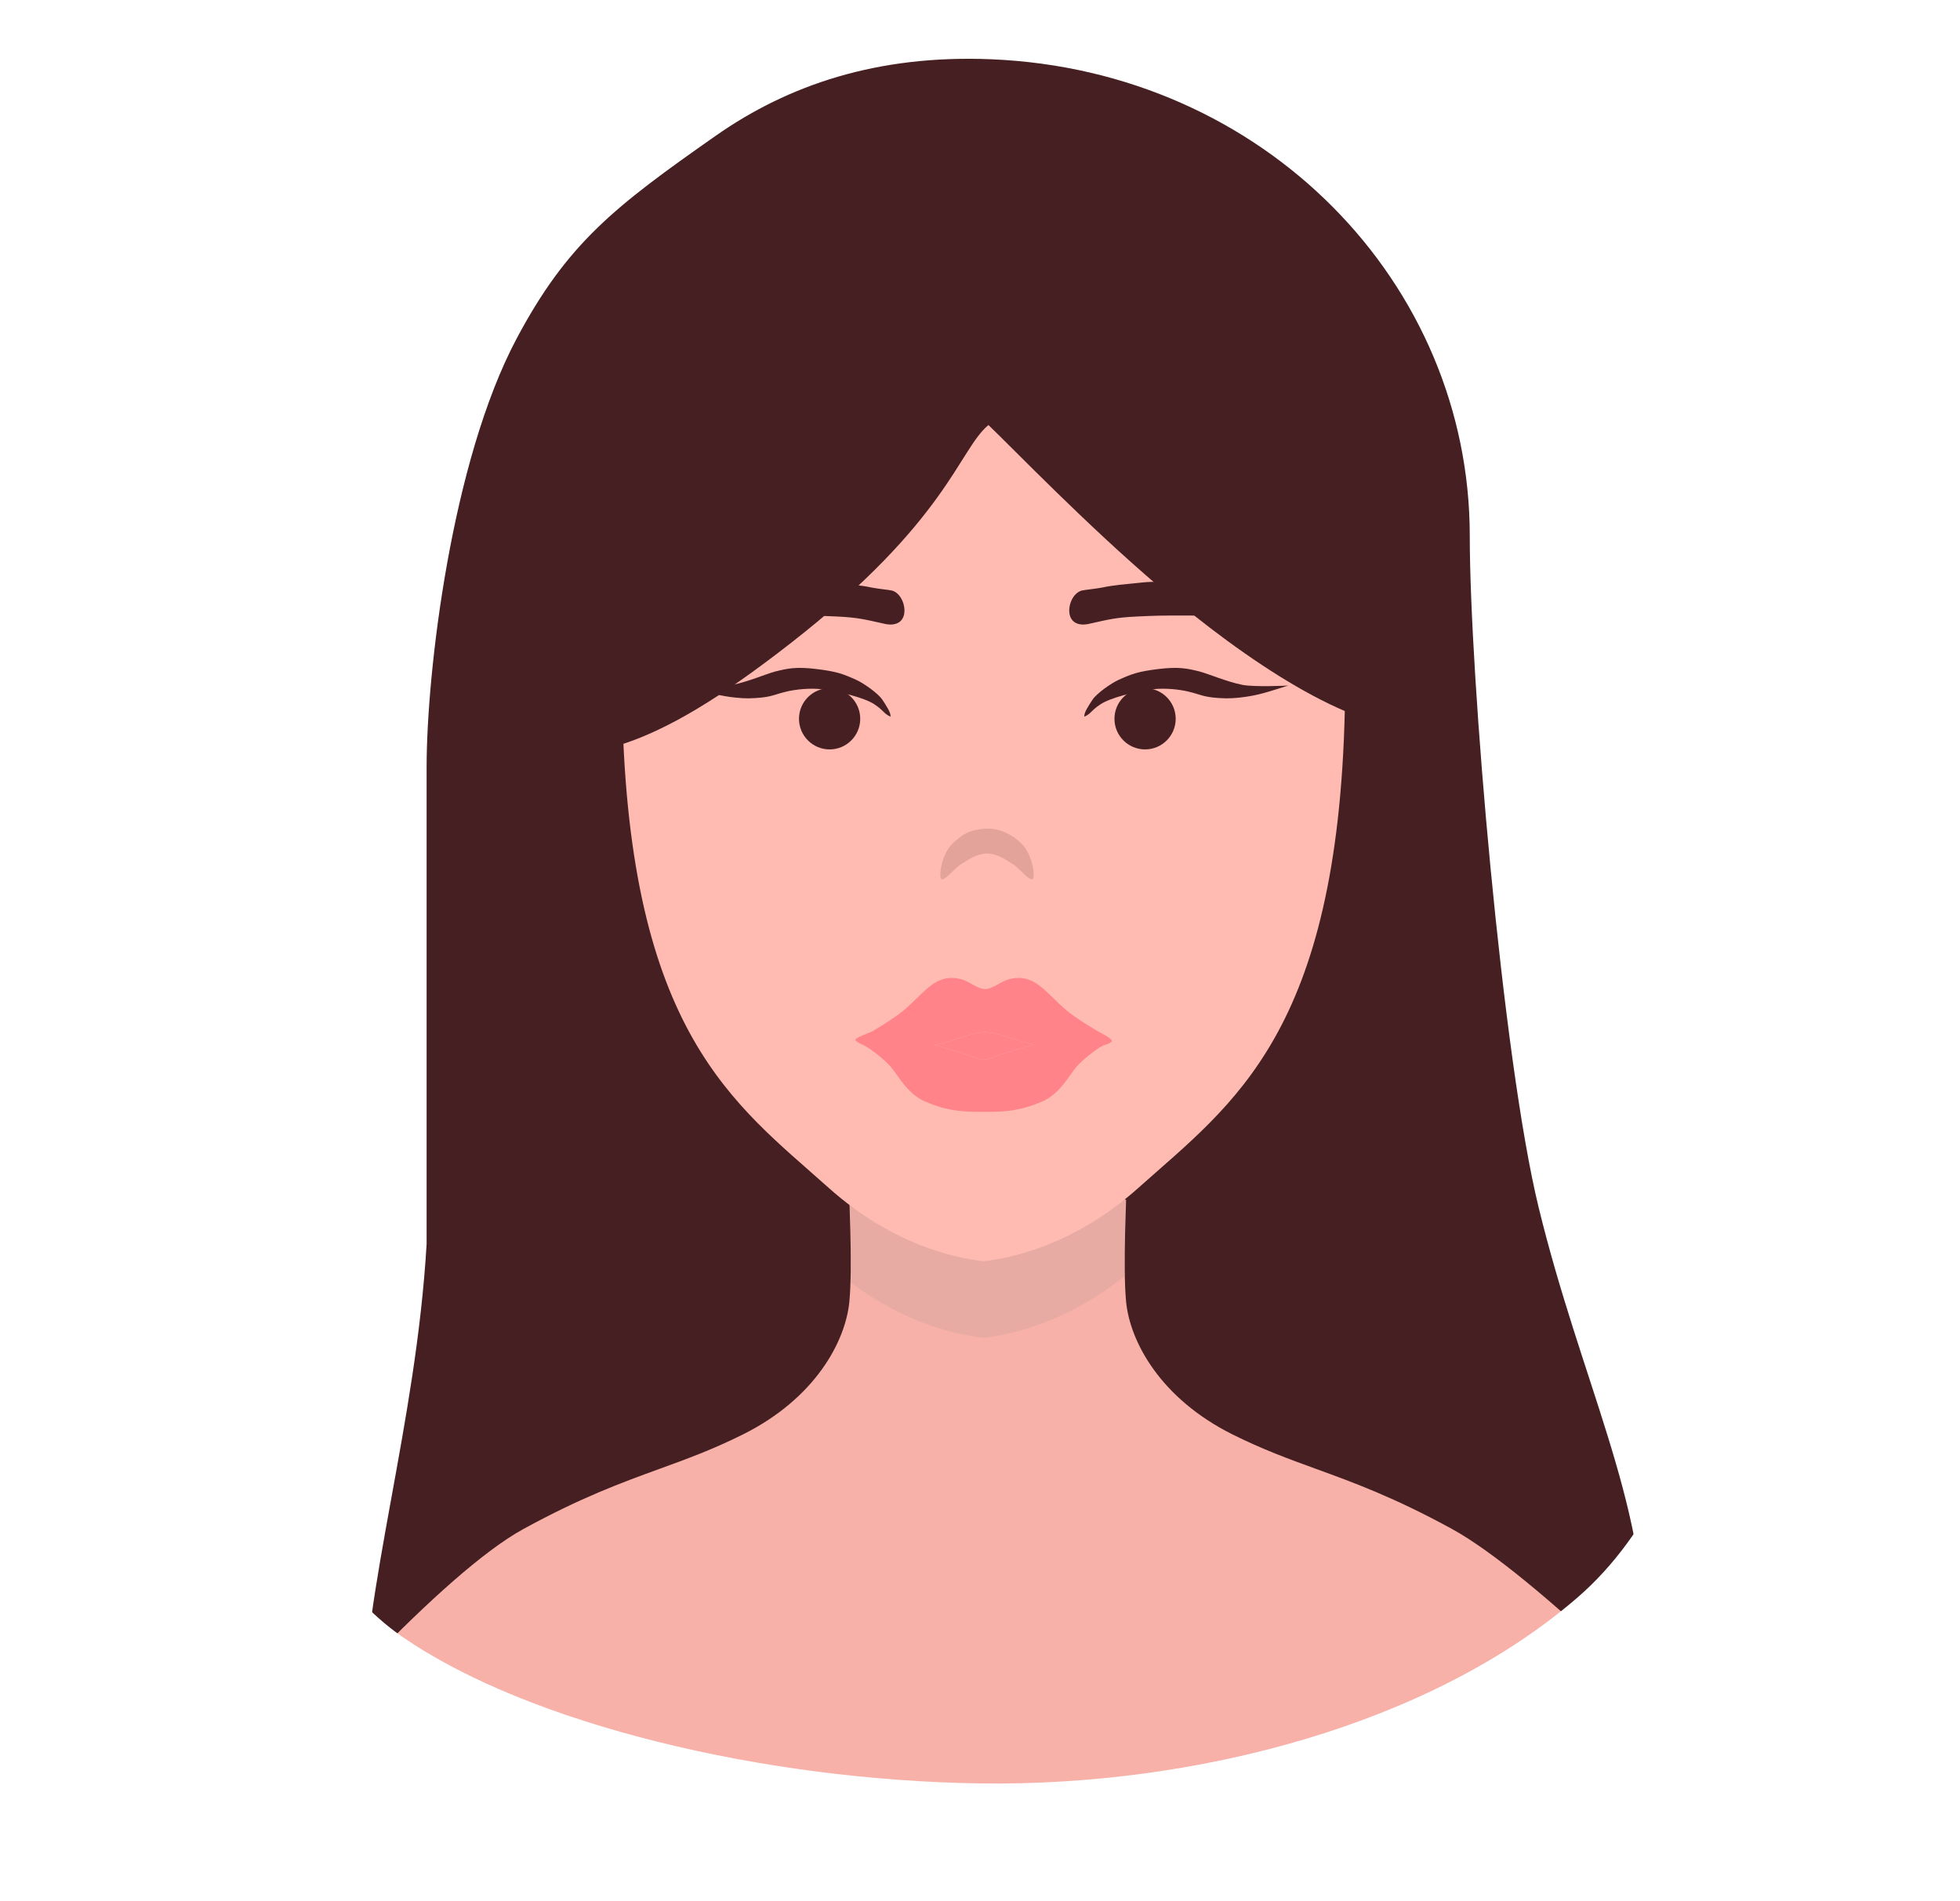
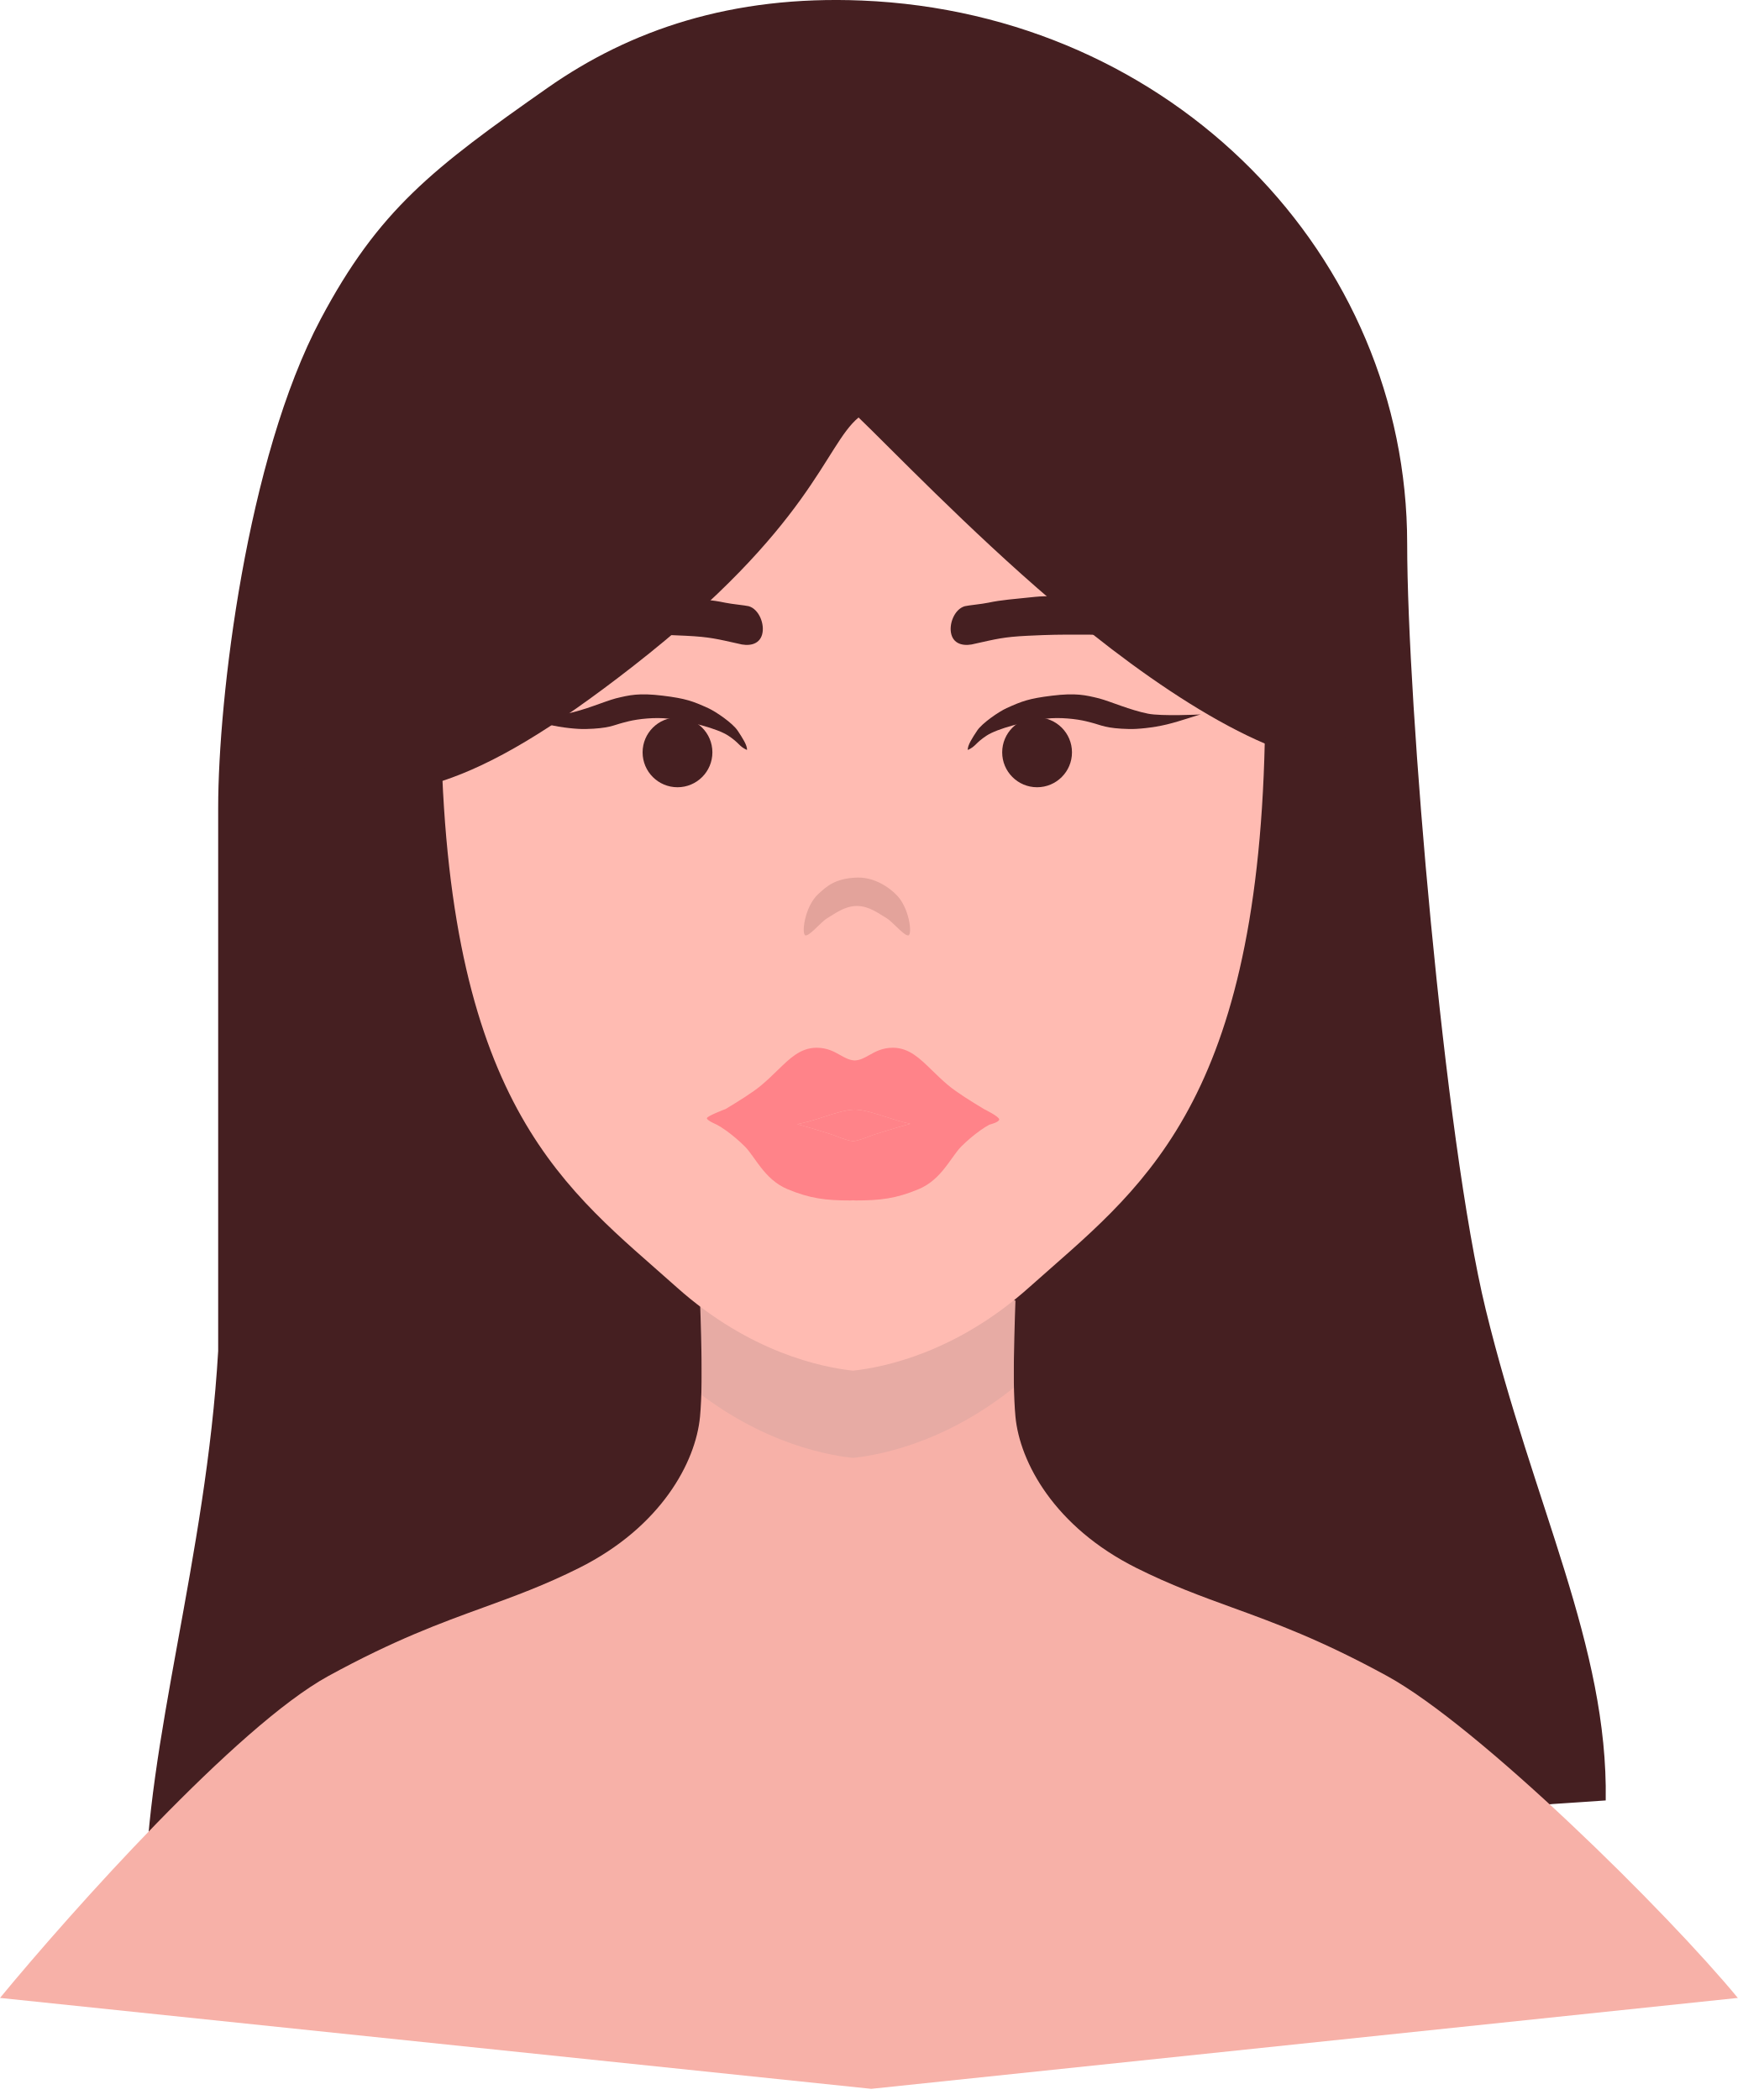
- <svg xmlns="http://www.w3.org/2000/svg" width="100" height="97" viewBox="0 0 100 97" fill="none">
-   <mask id="mask0_1_666" style="mask-type:alpha" maskUnits="userSpaceOnUse" x="0" y="0" width="100" height="92">
-     <path d="M94.71 51.737C88.158 61.972 88 75 80.5 81.5C73 88 61 91.159 50 91C39 90.841 27 88 20.5 83.5C14 79 10.71 67 8 51.737C8 41.5 -1.207 34.616 0.925 25.807C5.481 5.741 14.079 1.465 36.035 0H61.54C88.477 2.441 94.519 5.741 99.075 25.807C101.207 34.616 99.612 44.09 94.71 51.737Z" fill="#C4C4C4" />
+ <svg xmlns="http://www.w3.org/2000/svg" width="78" height="94" viewBox="0 0 78 94" fill="none">
+   <path d="M62.988 24.341C62.988 11.466 52.514 0.601 38.574 0.024C32.751 -0.217 28.203 1.343 24.512 3.931C19.366 7.538 16.949 9.399 14.355 14.282C11.035 20.532 9.766 31.274 9.766 36.157V60.474C9.227 69.704 6.524 78.039 6.5 85L71.875 80.591C71.987 73.679 68.648 67.407 66.504 58.618C64.645 51.001 62.988 31.47 62.988 24.341Z" fill="#451F21" />
+   <path d="M31.334 56.259H45.454C45.39 57.968 45.3 61.791 45.454 63.416C45.648 65.447 47.195 68.348 50.87 70.186C52.421 70.961 53.747 71.443 55.148 71.953C57.067 72.651 59.126 73.4 62.089 75.021C66.189 77.265 74.597 85.563 77.789 89.431L39 93.5L0 89.431C3.191 85.563 10.6 77.265 14.7 75.021C17.663 73.4 19.721 72.651 21.641 71.953C23.041 71.443 24.368 70.961 25.919 70.186C29.594 68.348 31.141 65.447 31.334 63.416C31.489 61.791 31.399 57.968 31.334 56.259Z" fill="#F7B1A8" />
+   <mask id="mask0_78_597" style="mask-type:alpha" maskUnits="userSpaceOnUse" x="0" y="58" width="77" height="34">
+     <path d="M31.334 58.212H45.454C45.39 59.921 45.3 63.744 45.454 65.369C45.648 67.4 47.195 70.301 50.87 72.139C52.421 72.914 53.747 73.396 55.148 73.906C57.067 74.604 59.126 75.353 62.089 76.974C66.189 79.218 73.597 87.516 76.789 91.384H0C3.191 87.516 10.6 79.218 14.7 76.974C17.663 75.353 19.721 74.604 21.641 73.906C23.041 73.396 24.368 72.914 25.919 72.139C29.594 70.301 31.141 67.4 31.334 65.369C31.489 63.744 31.399 59.921 31.334 58.212Z" fill="#FFA39C" />
  </mask>
-   <g mask="url(#mask0_1_666)">
-     <path d="M74.988 27.341C74.988 14.466 64.514 3.601 50.574 3.024C44.751 2.783 40.203 4.343 36.512 6.931C31.366 10.538 28.95 12.399 26.356 17.282C23.035 23.532 21.766 34.274 21.766 39.157V63.474C21.227 72.704 18.524 81.039 18.5 88L83.875 83.591C83.987 76.679 80.648 70.407 78.504 61.618C76.645 54.001 74.988 34.47 74.988 27.341Z" fill="#451F21" />
-     <path d="M43.335 59.259H57.454C57.39 60.968 57.3 64.791 57.454 66.416C57.648 68.447 59.195 71.348 62.87 73.186C64.421 73.961 65.747 74.443 67.148 74.953C69.067 75.651 71.126 76.4 74.089 78.021C78.189 80.265 86.597 88.563 89.789 92.431L51 96.5L12 92.431C15.191 88.563 22.6 80.265 26.7 78.021C29.663 76.4 31.722 75.651 33.641 74.953C35.042 74.443 36.368 73.961 37.919 73.186C41.594 71.348 43.141 68.447 43.335 66.416C43.489 64.791 43.399 60.968 43.335 59.259Z" fill="#F7B1A8" />
-     <mask id="mask1_1_666" style="mask-type:alpha" maskUnits="userSpaceOnUse" x="12" y="61" width="77" height="34">
-       <path d="M43.335 61.212H57.454C57.39 62.921 57.3 66.744 57.454 68.369C57.648 70.4 59.195 73.301 62.87 75.139C64.421 75.914 65.747 76.396 67.148 76.906C69.067 77.604 71.126 78.353 74.089 79.974C78.189 82.218 85.597 90.516 88.789 94.384H12C15.191 90.516 22.6 82.218 26.7 79.974C29.663 78.353 31.722 77.604 33.641 76.906C35.042 76.396 36.368 75.914 37.919 75.139C41.594 73.301 43.141 70.4 43.335 68.369C43.489 66.744 43.399 62.921 43.335 61.212Z" fill="#FFA39C" />
-     </mask>
-     <g mask="url(#mask1_1_666)">
-       <path d="M35.034 14.172C34.064 17.544 31.915 25.016 31.737 36.856C31.465 55.02 36.504 59.443 41.319 63.669C41.64 63.951 41.961 64.232 42.279 64.517C45.556 67.449 48.789 68.11 50.181 68.259C51.572 68.11 54.806 67.449 58.083 64.517C58.401 64.232 58.721 63.951 59.043 63.669C63.858 59.443 68.897 55.02 68.624 36.856C68.447 25.016 66.298 17.544 65.328 14.172C65.025 13.119 64.837 12.466 64.86 12.204H35.501C35.524 12.466 35.337 13.119 35.034 14.172Z" fill="#E7ABA4" />
-     </g>
-     <path d="M35.034 16.125C34.064 19.497 31.915 21.11 31.737 32.95C31.465 51.114 36.504 55.536 41.319 59.762C41.64 60.044 41.961 60.326 42.279 60.61C45.556 63.543 48.789 64.204 50.181 64.353C51.572 64.204 54.806 63.543 58.083 60.61C58.401 60.326 58.721 60.044 59.043 59.762C63.858 55.536 68.897 51.114 68.624 32.95C68.447 21.11 66.298 19.497 65.328 16.125C65.025 15.072 64.837 14.419 64.86 14.157H35.501C35.524 14.419 35.337 15.072 35.034 16.125Z" fill="#FFBBB2" />
-     <path fill-rule="evenodd" clip-rule="evenodd" d="M48.555 49.899C48.184 49.899 47.878 50.025 47.602 50.211C47.334 50.391 47.081 50.639 46.813 50.9L46.804 50.908C46.586 51.121 46.353 51.348 46.082 51.575C45.665 51.923 45.017 52.316 44.482 52.641C44.482 52.641 43.641 52.956 43.641 53.055C43.641 53.155 44.085 53.343 44.085 53.343C44.21 53.409 44.351 53.499 44.499 53.604C44.794 53.815 45.102 54.079 45.339 54.317C45.45 54.428 45.559 54.571 45.679 54.738C45.707 54.777 45.736 54.817 45.765 54.858C45.859 54.989 45.959 55.13 46.068 55.268C46.354 55.632 46.718 56.007 47.251 56.23C48.259 56.651 48.972 56.735 50.063 56.735C50.105 56.735 50.146 56.733 50.185 56.728C50.224 56.733 50.265 56.735 50.307 56.735C51.398 56.735 52.111 56.651 53.119 56.23C53.652 56.007 54.016 55.632 54.302 55.268C54.411 55.13 54.511 54.989 54.605 54.858C54.634 54.817 54.663 54.777 54.691 54.738C54.811 54.571 54.92 54.428 55.031 54.317C55.268 54.079 55.577 53.815 55.872 53.604C56.019 53.499 56.161 53.409 56.285 53.343C56.285 53.343 56.727 53.236 56.727 53.107C56.727 52.978 56.043 52.643 56.043 52.643L56.039 52.641C55.504 52.316 54.856 51.923 54.44 51.575C54.169 51.348 53.936 51.121 53.717 50.908L53.709 50.9C53.441 50.639 53.187 50.391 52.919 50.211C52.643 50.025 52.337 49.899 51.966 49.899C51.494 49.899 51.179 50.077 50.919 50.223L50.91 50.228C50.676 50.36 50.498 50.457 50.261 50.468C50.024 50.457 49.845 50.36 49.611 50.228L49.602 50.223C49.342 50.077 49.027 49.899 48.555 49.899ZM48.915 53.684C48.523 53.561 48.096 53.43 47.687 53.32C47.699 53.318 47.71 53.316 47.721 53.313C48.094 53.244 48.48 53.12 48.845 53.002L48.852 52.999C49.378 52.829 49.853 52.678 50.261 52.667C50.668 52.678 51.143 52.829 51.669 52.999L51.677 53.002C52.024 53.114 52.39 53.232 52.745 53.303C52.317 53.417 51.867 53.555 51.456 53.684C51.327 53.724 51.202 53.764 51.083 53.801C51.083 53.801 50.404 54.079 50.185 54.079C49.966 54.079 49.288 53.801 49.288 53.801C49.168 53.764 49.044 53.724 48.915 53.684Z" fill="#FF8389" />
-     <path d="M47.687 53.32C48.096 53.43 48.523 53.561 48.915 53.684C49.044 53.724 49.168 53.764 49.288 53.801C49.288 53.801 49.966 54.079 50.185 54.079C50.404 54.079 51.083 53.801 51.083 53.801C51.202 53.764 51.327 53.724 51.456 53.684C51.867 53.555 52.317 53.417 52.745 53.303C52.39 53.232 52.024 53.114 51.677 53.002L51.669 52.999C51.143 52.829 50.668 52.678 50.261 52.667C49.853 52.678 49.378 52.829 48.852 52.999L48.845 53.002C48.48 53.12 48.094 53.244 47.721 53.313C47.71 53.316 47.699 53.318 47.687 53.32Z" fill="#FF8389" />
-     <path d="M48.63 43.016C48.981 42.699 49.359 42.316 50.357 42.282C51.355 42.248 52.084 43.016 52.084 43.016C52.709 43.582 52.857 44.872 52.65 44.872C52.529 44.872 52.312 44.662 52.099 44.456C51.945 44.308 51.794 44.162 51.683 44.098C51.357 43.911 50.927 43.558 50.357 43.552C49.787 43.558 49.358 43.911 49.032 44.098C48.92 44.162 48.769 44.308 48.615 44.456L48.615 44.456C48.402 44.662 48.185 44.872 48.064 44.872C47.857 44.872 48.005 43.582 48.63 43.016Z" fill="#E3A39B" />
-     <circle cx="42.327" cy="36.677" r="1.562" fill="#451F21" />
-     <path d="M39.567 34.26C40.172 34.113 40.6 34.008 41.667 34.139C42.7 34.266 43.015 34.387 43.698 34.696C44.043 34.852 44.796 35.368 45.017 35.703L45.019 35.705C45.223 36.014 45.46 36.371 45.435 36.57C45.063 36.398 45.111 36.266 44.596 35.928C44.11 35.609 42.839 35.281 41.934 35.17C41.329 35.096 40.573 35.18 40.138 35.286C40.06 35.304 39.977 35.326 39.887 35.35C39.455 35.462 39.256 35.609 38.203 35.633C37.866 35.641 37.16 35.581 36.523 35.426C35.886 35.272 35.116 34.991 35.005 34.98C35.058 34.985 36.765 35.066 37.369 34.946C38.176 34.785 39.038 34.404 39.552 34.264L39.567 34.26Z" fill="#451F21" />
-     <circle r="1.562" transform="matrix(-1 0 0 1 58.4222 36.6768)" fill="#451F21" />
-     <path d="M61.191 34.26C60.586 34.113 60.158 34.008 59.091 34.139C58.058 34.266 57.743 34.387 57.06 34.696C56.715 34.852 55.962 35.368 55.741 35.703L55.739 35.705C55.535 36.014 55.298 36.371 55.322 36.57C55.695 36.398 55.647 36.266 56.162 35.928C56.648 35.609 57.919 35.281 58.824 35.17C59.429 35.096 60.185 35.18 60.62 35.286C60.697 35.304 60.781 35.326 60.871 35.35L60.871 35.35C61.303 35.462 61.502 35.609 62.555 35.633C62.892 35.641 63.598 35.581 64.235 35.426C64.872 35.272 65.642 34.991 65.753 34.98C65.7 34.985 63.993 35.066 63.389 34.946C62.582 34.785 61.72 34.404 61.206 34.264L61.191 34.26Z" fill="#451F21" />
-     <path d="M60.535 29.717C59.427 29.717 58.904 29.656 58.325 29.717C57.37 29.818 56.829 29.852 56.238 29.978C55.943 30.041 55.35 30.094 55.185 30.135C54.722 30.267 54.455 30.945 54.587 31.407C54.719 31.869 55.2 31.941 55.662 31.809L55.663 31.809L55.663 31.809L55.664 31.809C56.584 31.606 56.916 31.511 57.996 31.458C59.033 31.407 59.458 31.407 60.242 31.407C60.811 31.407 61.414 31.407 62.195 31.458C62.834 31.5 63.718 31.508 64.128 31.638C64.537 31.768 64.708 31.837 65.482 32.127C65.095 31.547 64.998 31.645 64.128 30.821C63.644 30.485 63.568 30.329 62.879 30.099C62.181 29.865 61.396 29.717 60.535 29.717Z" fill="#451F21" />
-     <path d="M40.164 29.717C41.272 29.717 41.794 29.656 42.374 29.717C43.329 29.818 43.87 29.852 44.461 29.978C44.756 30.041 45.349 30.094 45.514 30.135C45.977 30.267 46.244 30.945 46.112 31.407C45.98 31.869 45.498 31.941 45.036 31.809L45.036 31.809L45.036 31.809L45.035 31.809C44.115 31.606 43.783 31.511 42.703 31.458C41.665 31.407 41.241 31.407 40.457 31.407C39.888 31.407 39.285 31.407 38.504 31.458C37.865 31.5 36.981 31.508 36.571 31.638C36.161 31.768 35.991 31.837 35.217 32.127C35.604 31.547 35.701 31.645 36.571 30.821C37.055 30.485 37.131 30.329 37.82 30.099C38.518 29.865 39.303 29.717 40.164 29.717Z" fill="#451F21" />
-     <path d="M40.351 32.81C48.359 26.56 48.914 22.946 50.431 21.688C51.746 22.946 55.38 26.735 59.141 29.938C63.66 33.786 68.836 37.204 72.352 37.204C71.797 31.211 69.319 13.543 65.404 10.059C60.511 5.703 50.431 4.475 40.351 7.602C32.288 10.104 26.912 31.252 25.379 38.474C29.969 38.864 32.958 38.58 40.351 32.81Z" fill="#451F21" />
+   <g mask="url(#mask0_78_597)">
+     <path d="M23.034 11.172C22.064 14.544 19.915 22.016 19.737 33.856C19.465 52.02 24.504 56.443 29.319 60.669C29.64 60.951 29.961 61.232 30.279 61.517C33.555 64.449 36.789 65.11 38.181 65.259C39.572 65.11 42.806 64.449 46.083 61.517C46.401 61.232 46.721 60.951 47.043 60.669C51.858 56.443 56.897 52.02 56.624 33.856C56.447 22.016 54.298 14.544 53.328 11.172C53.025 10.119 52.837 9.466 52.86 9.204H23.501C23.524 9.466 23.336 10.119 23.034 11.172Z" fill="#E7ABA4" />
  </g>
+   <path d="M23.034 13.125C22.064 16.497 19.915 18.11 19.737 29.95C19.465 48.114 24.504 52.536 29.319 56.762C29.64 57.044 29.961 57.326 30.279 57.61C33.555 60.543 36.789 61.204 38.181 61.353C39.572 61.204 42.806 60.543 46.083 57.61C46.401 57.326 46.721 57.044 47.043 56.762C51.858 52.536 56.897 48.114 56.624 29.95C56.447 18.11 54.298 16.497 53.328 13.125C53.025 12.072 52.837 11.419 52.86 11.157H23.501C23.524 11.419 23.336 12.072 23.034 13.125Z" fill="#FFBBB2" />
+   <path fill-rule="evenodd" clip-rule="evenodd" d="M36.555 46.899C36.184 46.899 35.878 47.025 35.602 47.211C35.334 47.391 35.081 47.639 34.813 47.9L34.804 47.908C34.586 48.121 34.352 48.348 34.082 48.575C33.665 48.923 33.017 49.316 32.482 49.641C32.482 49.641 31.641 49.956 31.641 50.055C31.641 50.155 32.085 50.343 32.085 50.343C32.21 50.409 32.351 50.499 32.498 50.604C32.794 50.815 33.102 51.079 33.339 51.317C33.45 51.428 33.559 51.571 33.679 51.738C33.707 51.777 33.736 51.817 33.765 51.858C33.859 51.989 33.959 52.13 34.068 52.268C34.354 52.632 34.718 53.007 35.251 53.23C36.259 53.651 36.972 53.735 38.063 53.735C38.105 53.735 38.146 53.733 38.185 53.728C38.224 53.733 38.265 53.735 38.307 53.735C39.398 53.735 40.111 53.651 41.119 53.23C41.652 53.007 42.016 52.632 42.302 52.268C42.411 52.13 42.511 51.989 42.605 51.858C42.634 51.817 42.663 51.777 42.691 51.738C42.811 51.571 42.92 51.428 43.031 51.317C43.268 51.079 43.577 50.815 43.872 50.604C44.019 50.499 44.161 50.409 44.285 50.343C44.285 50.343 44.727 50.236 44.727 50.107C44.727 49.978 44.043 49.643 44.043 49.643L44.039 49.641C43.504 49.316 42.856 48.923 42.439 48.575C42.169 48.348 41.936 48.121 41.717 47.908L41.709 47.9C41.441 47.639 41.187 47.391 40.919 47.211C40.643 47.025 40.337 46.899 39.966 46.899C39.494 46.899 39.179 47.077 38.919 47.223L38.91 47.228C38.676 47.36 38.498 47.457 38.261 47.468C38.024 47.457 37.845 47.36 37.611 47.228L37.602 47.223C37.342 47.077 37.027 46.899 36.555 46.899ZM36.915 50.684C36.523 50.561 36.096 50.43 35.687 50.32C35.699 50.318 35.71 50.316 35.721 50.313C36.094 50.244 36.48 50.12 36.845 50.002L36.852 49.999C37.378 49.829 37.853 49.678 38.261 49.667C38.668 49.678 39.143 49.829 39.669 49.999L39.676 50.002C40.024 50.114 40.389 50.232 40.745 50.303C40.317 50.417 39.867 50.555 39.455 50.684C39.327 50.724 39.202 50.764 39.083 50.801C39.083 50.801 38.404 51.079 38.185 51.079C37.966 51.079 37.288 50.801 37.288 50.801C37.168 50.764 37.044 50.724 36.915 50.684Z" fill="#FF8389" />
+   <path d="M35.687 50.32C36.096 50.43 36.523 50.561 36.915 50.684C37.044 50.724 37.168 50.764 37.288 50.801C37.288 50.801 37.966 51.079 38.185 51.079C38.404 51.079 39.083 50.801 39.083 50.801C39.202 50.764 39.327 50.724 39.455 50.684C39.867 50.555 40.317 50.417 40.745 50.303C40.389 50.232 40.024 50.114 39.676 50.002L39.669 49.999C39.143 49.829 38.668 49.678 38.261 49.667C37.853 49.678 37.378 49.829 36.852 49.999L36.845 50.002C36.48 50.12 36.094 50.244 35.721 50.313C35.71 50.316 35.699 50.318 35.687 50.32Z" fill="#FF8389" />
+   <path d="M36.63 40.016C36.981 39.699 37.359 39.316 38.357 39.282C39.356 39.248 40.084 40.016 40.084 40.016C40.709 40.582 40.857 41.872 40.65 41.872C40.53 41.872 40.312 41.662 40.099 41.456C39.945 41.308 39.794 41.162 39.683 41.098C39.357 40.911 38.927 40.558 38.357 40.552C37.787 40.558 37.358 40.911 37.032 41.098C36.921 41.162 36.769 41.308 36.615 41.456L36.615 41.456C36.402 41.662 36.185 41.872 36.064 41.872C35.858 41.872 36.005 40.582 36.63 40.016Z" fill="#E3A39B" />
+   <circle cx="30.326" cy="33.677" r="1.562" fill="#451F21" />
+   <path d="M27.567 31.26C28.172 31.113 28.6 31.009 29.666 31.14C30.7 31.266 31.015 31.387 31.697 31.696C32.043 31.852 32.796 32.368 33.017 32.703L33.019 32.705C33.223 33.014 33.46 33.371 33.435 33.57C33.063 33.398 33.111 33.266 32.596 32.928C32.11 32.609 30.838 32.281 29.933 32.17C29.328 32.096 28.573 32.18 28.137 32.286C28.06 32.304 27.977 32.326 27.887 32.35C27.455 32.462 27.256 32.609 26.203 32.633C25.866 32.641 25.16 32.581 24.523 32.426C23.886 32.272 23.116 31.991 23.005 31.98C23.058 31.985 24.765 32.066 25.369 31.946C26.176 31.785 27.038 31.404 27.552 31.264L27.567 31.26Z" fill="#451F21" />
+   <circle r="1.562" transform="matrix(-1 0 0 1 46.4219 33.6768)" fill="#451F21" />
+   <path d="M49.191 31.26C48.586 31.113 48.158 31.009 47.091 31.14C46.058 31.266 45.743 31.387 45.06 31.696C44.715 31.852 43.962 32.368 43.74 32.703L43.739 32.705C43.534 33.014 43.298 33.371 43.322 33.57C43.695 33.398 43.647 33.266 44.162 32.928C44.647 32.609 45.919 32.281 46.824 32.17C47.429 32.096 48.184 32.18 48.62 32.286C48.697 32.304 48.781 32.326 48.87 32.35L48.87 32.35C49.303 32.462 49.502 32.609 50.555 32.633C50.892 32.641 51.598 32.581 52.235 32.426C52.872 32.272 53.642 31.991 53.753 31.98C53.7 31.985 51.993 32.066 51.389 31.946C50.582 31.785 49.72 31.404 49.206 31.264L49.191 31.26Z" fill="#451F21" />
+   <path d="M48.535 26.717C47.427 26.717 46.904 26.656 46.325 26.717C45.37 26.818 44.829 26.852 44.238 26.978C43.943 27.041 43.35 27.094 43.185 27.135C42.722 27.267 42.455 27.945 42.587 28.407C42.719 28.869 43.2 28.941 43.662 28.809L43.663 28.809L43.663 28.809L43.664 28.809C44.584 28.606 44.916 28.511 45.996 28.458C47.033 28.407 47.458 28.407 48.242 28.407C48.811 28.407 49.414 28.407 50.195 28.458C50.834 28.5 51.718 28.508 52.128 28.638C52.537 28.768 52.708 28.837 53.482 29.127C53.095 28.547 52.998 28.645 52.128 27.821C51.644 27.485 51.568 27.329 50.879 27.099C50.181 26.865 49.396 26.717 48.535 26.717Z" fill="#451F21" />
+   <path d="M28.163 26.717C29.272 26.717 29.794 26.656 30.374 26.717C31.329 26.818 31.87 26.852 32.46 26.978C32.756 27.041 33.349 27.094 33.514 27.135C33.976 27.267 34.244 27.945 34.112 28.407C33.98 28.869 33.498 28.941 33.036 28.809L33.036 28.809L33.036 28.809L33.035 28.809C32.114 28.606 31.783 28.511 30.703 28.458C29.665 28.407 29.241 28.407 28.456 28.407C27.888 28.407 27.285 28.407 26.503 28.458C25.865 28.5 24.981 28.508 24.571 28.638C24.161 28.768 23.991 28.837 23.217 29.127C23.604 28.547 23.701 28.645 24.571 27.821C25.055 27.485 25.131 27.329 25.82 27.099C26.518 26.865 27.303 26.717 28.163 26.717Z" fill="#451F21" />
+   <path d="M28.351 29.81C36.359 23.56 36.914 19.946 38.431 18.688C39.746 19.946 43.38 23.735 47.141 26.938C51.66 30.786 56.836 34.204 60.352 34.204C59.797 28.211 57.319 10.543 53.404 7.059C48.511 2.703 38.431 1.475 28.351 4.602C20.287 7.104 14.912 28.252 13.379 35.474C17.969 35.864 20.958 35.58 28.351 29.81Z" fill="#451F21" />
</svg>
